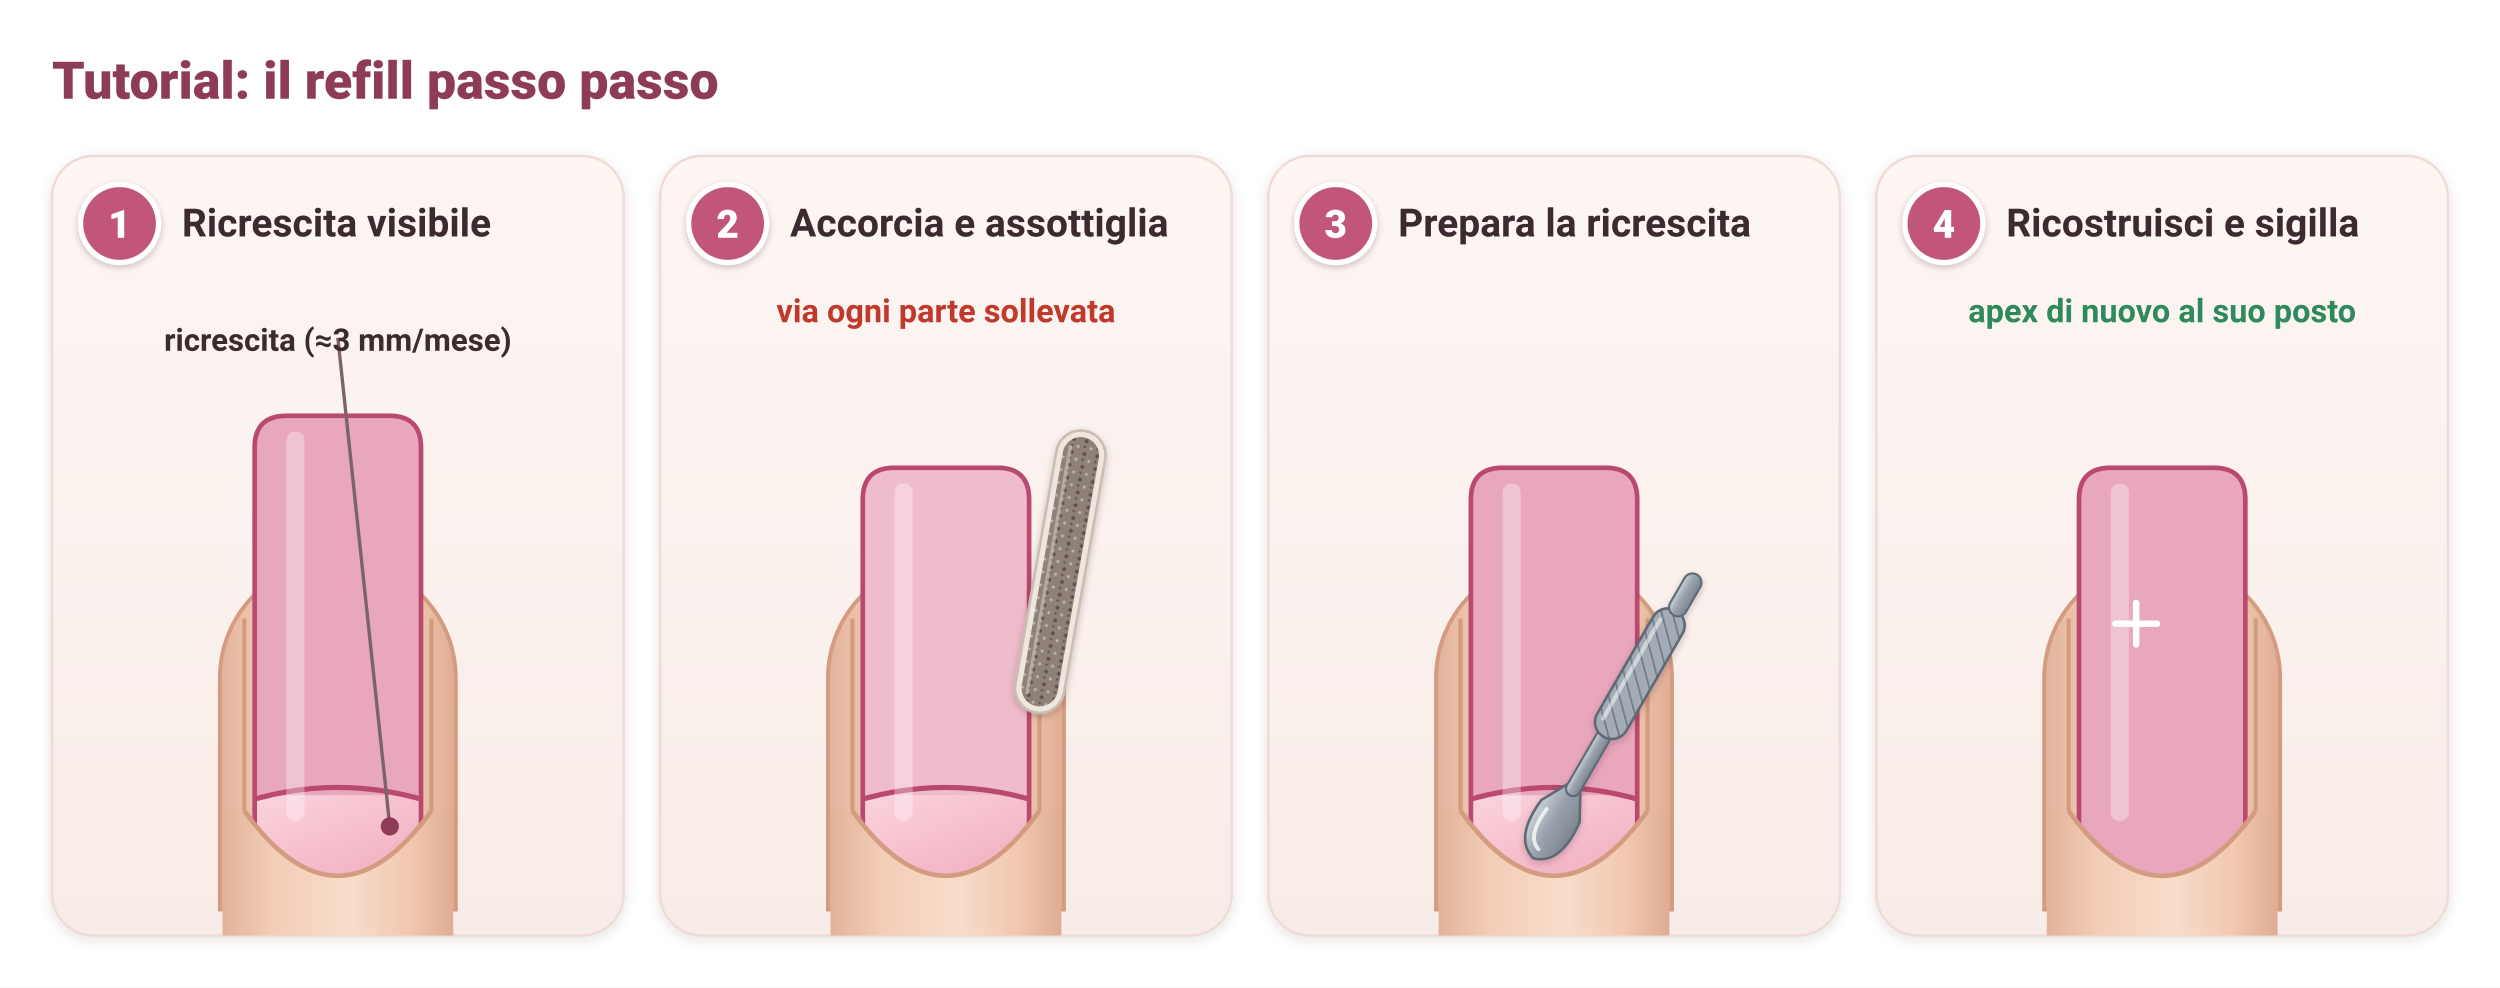
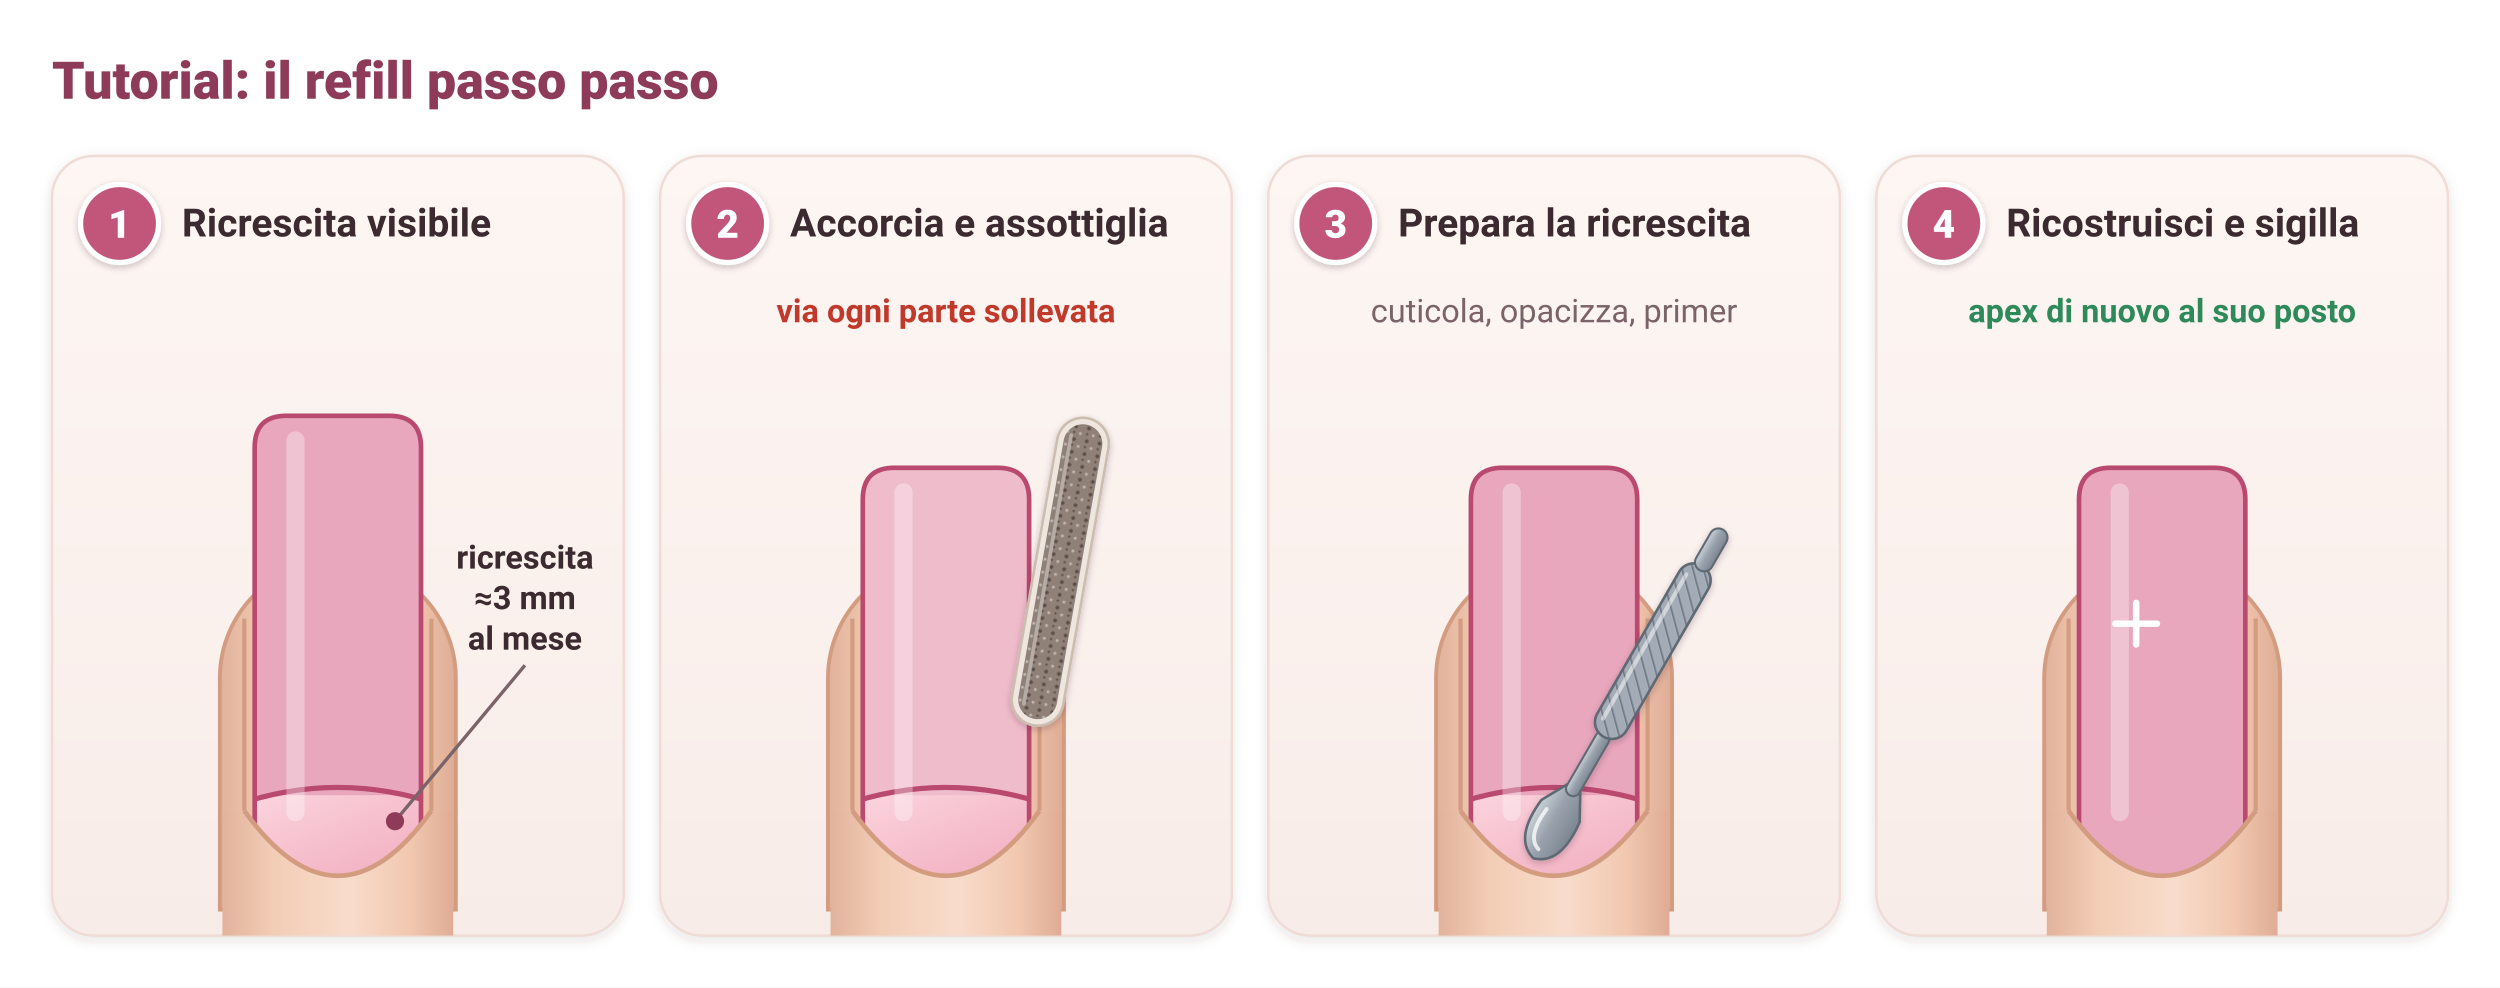
<svg xmlns="http://www.w3.org/2000/svg" viewBox="0 0 962 380" width="962" height="380" font-family="system-ui, -apple-system, 'Segoe UI', Roboto, Arial, sans-serif" role="img">
  <rect width="100%" height="100%" fill="#ffffff" />
  <defs>
    <linearGradient id="nxSkin" x1="0" y1="0" x2="1" y2="0">
      <stop offset="0" stop-color="#e2b29b" />
      <stop offset=".22" stop-color="#f3cdb6" />
      <stop offset=".55" stop-color="#f8dccb" />
      <stop offset=".82" stop-color="#f1c7af" />
      <stop offset="1" stop-color="#dfac94" />
    </linearGradient>
    <linearGradient id="nxNail" x1="0" y1="0" x2="1" y2="1">
      <stop offset="0" stop-color="#fbd6e0" />
      <stop offset=".45" stop-color="#f7c1cf" />
      <stop offset="1" stop-color="#eeaabd" />
    </linearGradient>
    <linearGradient id="nxMetal" x1="0" y1="0" x2="0" y2="1">
      <stop offset="0" stop-color="#c9d0d7" />
      <stop offset=".45" stop-color="#9aa3ad" />
      <stop offset="1" stop-color="#7c8691" />
    </linearGradient>
    <linearGradient id="nxPanel" x1="0" y1="0" x2="0" y2="1">
      <stop offset="0" stop-color="#fdf6f3" />
      <stop offset="1" stop-color="#f8ece8" />
    </linearGradient>
    <filter id="nxSh" x="-5%" y="-5%" width="110%" height="115%">
      <feDropShadow dx="0" dy="1.5" stdDeviation="2.2" flood-color="#5a2a3a" flood-opacity=".13" />
    </filter>
    <filter id="nxShS" x="-20%" y="-20%" width="140%" height="150%">
      <feDropShadow dx="0" dy="1" stdDeviation="1.2" flood-color="#3b2a30" flood-opacity=".25" />
    </filter>
  </defs>
  <defs>
    <marker id="ar" viewBox="0 0 10 10" refX="8" refY="5" markerWidth="7" markerHeight="7" orient="auto-start-reverse">
      <path d="M0,0 L10,5 L0,10 z" fill="#8e3b5a" />
    </marker>
    <marker id="arw" viewBox="0 0 10 10" refX="8" refY="5" markerWidth="7" markerHeight="7" orient="auto-start-reverse">
      <path d="M0,0 L10,5 L0,10 z" fill="#7a6369" />
    </marker>
  </defs>
  <text x="20.0" y="38.0" font-size="20" text-anchor="start" font-weight="800" fill="#8e3b5a">Tutorial: il refill passo passo</text>
  <defs>
-     <clipPath id="p145">
+     <clipPath id="p146">
      <rect x="20" y="60" width="220" height="300" rx="16" />
    </clipPath>
  </defs>
  <rect x="20" y="60" width="220" height="300" rx="16" fill="url(#nxPanel)" stroke="#efdcd6" stroke-width="1" filter="url(#nxSh)" />
  <circle cx="46" cy="86" r="15" fill="#c2577a" stroke="#fff" stroke-width="2" filter="url(#nxShS)" />
  <text x="46.0" y="91.5" font-size="15" text-anchor="middle" font-weight="800" fill="#fff">1</text>
  <text x="70.0" y="91.0" font-size="15" text-anchor="start" font-weight="700" fill="#3b2a30">Ricrescita visibile</text>
-   <g clip-path="url(#p145)">
+   <g clip-path="url(#p146)">
    <path d="M84.6,350.0 L84.6,261.0 A45.4,45.4 0 0 1 175.4,261.0 L175.4,350.0 Z" fill="url(#nxSkin)" stroke="#d39c80" stroke-width="1.5" />
    <defs>
-       <clipPath id="c146">
+       <clipPath id="c147">
        <path d="M98.0,346.0 L162.0,346.0 L162.0,230.0 L162.0,172.2 Q162.0,160.0 149.8,160.0 L110.2,160.0 Q98.0,160.0 98.0,172.2 L98.0,230.0 Z" />
      </clipPath>
    </defs>
    <path d="M98.0,346.0 L162.0,346.0 L162.0,230.0 L162.0,172.2 Q162.0,160.0 149.8,160.0 L110.2,160.0 Q98.0,160.0 98.0,172.2 L98.0,230.0 Z" fill="#e9a7bd" />
-     <path d="M92.0,240.0 Q130.0,220.0 168.0,240.0 L168.0,100.0 L92.0,100.0 Z" fill="#e9a7bd" clip-path="url(#c146)" />
-     <rect x="90" y="306" width="80" height="34" fill="url(#nxNail)" clip-path="url(#c146)" />
-     <path d="M90,310 Q130,296 170,310" stroke="#b9496f" stroke-width="2" fill="none" clip-path="url(#c146)" />
-     <rect x="110.2" y="166.0" width="7.0" height="150.0" rx="3.5" fill="#fff" opacity=".32" clip-path="url(#c146)" />
+     <path d="M92.0,240.0 Q130.0,220.0 168.0,240.0 L168.0,100.0 L92.0,100.0 Z" fill="#e9a7bd" clip-path="url(#c147)" />
+     <rect x="90" y="306" width="80" height="34" fill="url(#nxNail)" clip-path="url(#c147)" />
+     <path d="M90,310 Q130,296 170,310" stroke="#b9496f" stroke-width="2" fill="none" clip-path="url(#c147)" />
+     <rect x="110.2" y="166.0" width="7.0" height="150.0" rx="3.5" fill="#fff" opacity=".32" clip-path="url(#c147)" />
    <path d="M98.0,346.0 L162.0,346.0 L162.0,230.0 L162.0,172.2 Q162.0,160.0 149.8,160.0 L110.2,160.0 Q98.0,160.0 98.0,172.2 L98.0,230.0 Z" fill="none" stroke="#b9496f" stroke-width="1.8" />
    <path d="M85.6,312.0 L94.0,312.0 Q130.0,362.0 166.0,312.0 L174.4,312.0 L174.4,370.0 L85.6,370.0 Z" fill="url(#nxSkin)" />
    <path d="M94.0,312.0 Q130.0,362.0 166.0,312.0" fill="none" stroke="#d39c80" stroke-width="1.8" />
    <path d="M94.0,312.0 L94.0,238.0" stroke="#d39c80" stroke-width="1.6" />
    <path d="M166.0,312.0 L166.0,238.0" stroke="#d39c80" stroke-width="1.6" />
-     <line x1="150.0" y1="318.0" x2="130.0" y2="130.0" stroke="#7a6369" stroke-width="1.3" />
-     <circle cx="150.0" cy="318.0" r="3.5" fill="#8e3b5a" />
-     <text x="130.0" y="135.0" font-size="12" text-anchor="middle" font-weight="600" fill="#3b2a30">ricrescita (≈3 mm/mese)</text>
+     <line x1="152.0" y1="316.0" x2="202.0" y2="256.0" stroke="#7a6369" stroke-width="1.3" />
+     <circle cx="152.0" cy="316.0" r="3.5" fill="#8e3b5a" />
+     <text x="202.0" y="218.8" font-size="12.5" text-anchor="middle" font-weight="600" fill="#3b2a30">ricrescita</text>
+     <text x="202.0" y="234.4" font-size="12.5" text-anchor="middle" font-weight="600" fill="#3b2a30">≈3 mm</text>
+     <text x="202.0" y="250.0" font-size="12.5" text-anchor="middle" font-weight="600" fill="#3b2a30">al mese</text>
  </g>
  <defs>
-     <clipPath id="p147">
+     <clipPath id="p148">
      <rect x="254" y="60" width="220" height="300" rx="16" />
    </clipPath>
  </defs>
  <rect x="254" y="60" width="220" height="300" rx="16" fill="url(#nxPanel)" stroke="#efdcd6" stroke-width="1" filter="url(#nxSh)" />
  <circle cx="280" cy="86" r="15" fill="#c2577a" stroke="#fff" stroke-width="2" filter="url(#nxShS)" />
  <text x="280.0" y="91.5" font-size="15" text-anchor="middle" font-weight="800" fill="#fff">2</text>
  <text x="304.0" y="91.0" font-size="15" text-anchor="start" font-weight="700" fill="#3b2a30">Accorcia e assottiglia</text>
-   <g clip-path="url(#p147)">
+   <g clip-path="url(#p148)">
    <path d="M318.6,350.0 L318.6,261.0 A45.4,45.4 0 0 1 409.4,261.0 L409.4,350.0 Z" fill="url(#nxSkin)" stroke="#d39c80" stroke-width="1.5" />
    <defs>
-       <clipPath id="c148">
+       <clipPath id="c149">
        <path d="M332.0,346.0 L396.0,346.0 L396.0,230.0 L396.0,192.2 Q396.0,180.0 383.8,180.0 L344.2,180.0 Q332.0,180.0 332.0,192.2 L332.0,230.0 Z" />
      </clipPath>
    </defs>
    <path d="M332.0,346.0 L396.0,346.0 L396.0,230.0 L396.0,192.2 Q396.0,180.0 383.8,180.0 L344.2,180.0 Q332.0,180.0 332.0,192.2 L332.0,230.0 Z" fill="#efbccb" />
-     <path d="M326.0,240.0 Q364.0,220.0 402.0,240.0 L402.0,120.0 L326.0,120.0 Z" fill="#efbccb" clip-path="url(#c148)" />
-     <rect x="324" y="306" width="80" height="34" fill="url(#nxNail)" clip-path="url(#c148)" />
-     <path d="M324,310 Q364,296 404,310" stroke="#b9496f" stroke-width="2" fill="none" clip-path="url(#c148)" />
-     <rect x="344.2" y="186.0" width="7.0" height="130.0" rx="3.5" fill="#fff" opacity=".32" clip-path="url(#c148)" />
+     <path d="M326.0,240.0 Q364.0,220.0 402.0,240.0 L402.0,120.0 L326.0,120.0 Z" fill="#efbccb" clip-path="url(#c149)" />
+     <rect x="324" y="306" width="80" height="34" fill="url(#nxNail)" clip-path="url(#c149)" />
+     <path d="M324,310 Q364,296 404,310" stroke="#b9496f" stroke-width="2" fill="none" clip-path="url(#c149)" />
+     <rect x="344.2" y="186.0" width="7.0" height="130.0" rx="3.5" fill="#fff" opacity=".32" clip-path="url(#c149)" />
    <path d="M332.0,346.0 L396.0,346.0 L396.0,230.0 L396.0,192.2 Q396.0,180.0 383.8,180.0 L344.2,180.0 Q332.0,180.0 332.0,192.2 L332.0,230.0 Z" fill="none" stroke="#b9496f" stroke-width="1.8" />
    <path d="M319.6,312.0 L328.0,312.0 Q364.0,362.0 400.0,312.0 L408.4,312.0 L408.4,370.0 L319.6,370.0 Z" fill="url(#nxSkin)" />
    <path d="M328.0,312.0 Q364.0,362.0 400.0,312.0" fill="none" stroke="#d39c80" stroke-width="1.8" />
    <path d="M328.0,312.0 L328.0,238.0" stroke="#d39c80" stroke-width="1.6" />
    <path d="M400.0,312.0 L400.0,238.0" stroke="#d39c80" stroke-width="1.6" />
    <g filter="url(#nxShS)">
      <g transform="translate(408.0,220.0) rotate(-80.0)">
        <defs>
-           <pattern id="gr149" width="5" height="5" patternUnits="userSpaceOnUse">
+           <pattern id="gr150" width="5" height="5" patternUnits="userSpaceOnUse">
            <rect width="5" height="5" fill="#8f8178" />
            <circle cx="1.2" cy="1.3" r=".75" fill="#5e5049" />
            <circle cx="3.7" cy="3.4" r=".6" fill="#fff" opacity=".4" />
            <circle cx="3.9" cy="1" r=".45" fill="#5e5049" />
          </pattern>
        </defs>
-         <rect x="-55.0" y="-9.5" width="110.0" height="19.0" rx="9.5" fill="#efe7df" stroke="#cbbdb0" stroke-width="1" />
-         <rect x="-52.5" y="-7.0" width="105.0" height="14.0" rx="7.0" fill="url(#gr149)" />
-         <line x1="-48.0" y1="-4.5" x2="48.0" y2="-4.5" stroke="#fff" stroke-width="1.4" opacity=".35" stroke-linecap="round" />
+         <rect x="-60.0" y="-10.0" width="120.0" height="20.0" rx="10.0" fill="#efe7df" stroke="#cbbdb0" stroke-width="1" />
+         <rect x="-57.5" y="-7.5" width="115.0" height="15.0" rx="7.5" fill="url(#gr150)" />
+         <line x1="-52.5" y1="-5.0" x2="52.5" y2="-5.0" stroke="#fff" stroke-width="1.4" opacity=".35" stroke-linecap="round" />
      </g>
    </g>
    <text x="364.0" y="124.0" font-size="12.5" text-anchor="middle" font-weight="600" fill="#c0392b">via ogni parte sollevata</text>
  </g>
  <defs>
-     <clipPath id="p150">
+     <clipPath id="p151">
      <rect x="488" y="60" width="220" height="300" rx="16" />
    </clipPath>
  </defs>
  <rect x="488" y="60" width="220" height="300" rx="16" fill="url(#nxPanel)" stroke="#efdcd6" stroke-width="1" filter="url(#nxSh)" />
  <circle cx="514" cy="86" r="15" fill="#c2577a" stroke="#fff" stroke-width="2" filter="url(#nxShS)" />
  <text x="514.0" y="91.5" font-size="15" text-anchor="middle" font-weight="800" fill="#fff">3</text>
  <text x="538.0" y="91.0" font-size="15" text-anchor="start" font-weight="700" fill="#3b2a30">Prepara la ricrescita</text>
-   <g clip-path="url(#p150)">
+   <g clip-path="url(#p151)">
    <path d="M552.6,350.0 L552.6,261.0 A45.4,45.4 0 0 1 643.4,261.0 L643.4,350.0 Z" fill="url(#nxSkin)" stroke="#d39c80" stroke-width="1.5" />
    <defs>
-       <clipPath id="c151">
+       <clipPath id="c152">
        <path d="M566.0,346.0 L630.0,346.0 L630.0,230.0 L630.0,192.2 Q630.0,180.0 617.8,180.0 L578.2,180.0 Q566.0,180.0 566.0,192.2 L566.0,230.0 Z" />
      </clipPath>
    </defs>
    <path d="M566.0,346.0 L630.0,346.0 L630.0,230.0 L630.0,192.2 Q630.0,180.0 617.8,180.0 L578.2,180.0 Q566.0,180.0 566.0,192.2 L566.0,230.0 Z" fill="#e9a7bd" />
-     <path d="M560.0,240.0 Q598.0,220.0 636.0,240.0 L636.0,120.0 L560.0,120.0 Z" fill="#e9a7bd" clip-path="url(#c151)" />
-     <rect x="558" y="306" width="80" height="34" fill="url(#nxNail)" clip-path="url(#c151)" />
-     <path d="M558,310 Q598,296 638,310" stroke="#b9496f" stroke-width="2" fill="none" clip-path="url(#c151)" />
-     <rect x="578.2" y="186.0" width="7.0" height="130.0" rx="3.5" fill="#fff" opacity=".32" clip-path="url(#c151)" />
+     <path d="M560.0,240.0 Q598.0,220.0 636.0,240.0 L636.0,120.0 L560.0,120.0 Z" fill="#e9a7bd" clip-path="url(#c152)" />
+     <rect x="558" y="306" width="80" height="34" fill="url(#nxNail)" clip-path="url(#c152)" />
+     <path d="M558,310 Q598,296 638,310" stroke="#b9496f" stroke-width="2" fill="none" clip-path="url(#c152)" />
+     <rect x="578.2" y="186.0" width="7.0" height="130.0" rx="3.5" fill="#fff" opacity=".32" clip-path="url(#c152)" />
    <path d="M566.0,346.0 L630.0,346.0 L630.0,230.0 L630.0,192.2 Q630.0,180.0 617.8,180.0 L578.2,180.0 Q566.0,180.0 566.0,192.2 L566.0,230.0 Z" fill="none" stroke="#b9496f" stroke-width="1.8" />
    <path d="M553.6,312.0 L562.0,312.0 Q598.0,362.0 634.0,312.0 L642.4,312.0 L642.4,370.0 L553.6,370.0 Z" fill="url(#nxSkin)" />
    <path d="M562.0,312.0 Q598.0,362.0 634.0,312.0" fill="none" stroke="#d39c80" stroke-width="1.8" />
    <path d="M562.0,312.0 L562.0,238.0" stroke="#d39c80" stroke-width="1.6" />
    <path d="M634.0,312.0 L634.0,238.0" stroke="#d39c80" stroke-width="1.6" />
    <g filter="url(#nxShS)">
      <g transform="translate(604.0,306.0) rotate(-60.0)">
        <defs>
-           <pattern id="kn152" width="4" height="4" patternUnits="userSpaceOnUse" patternTransform="rotate(45)">
+           <pattern id="kn153" width="4" height="4" patternUnits="userSpaceOnUse" patternTransform="rotate(45)">
            <rect width="4" height="4" fill="#a3acb6" />
            <line x1="0" y1="0" x2="0" y2="4" stroke="#717b86" stroke-width="1.3" />
          </pattern>
        </defs>
        <path d="M3,-3 L-7,-8.5 Q-25,-10.5 -28,0 Q-25,10.5 -7,8.5 L3,3 Z" fill="url(#nxMetal)" stroke="#5f6973" stroke-width="1" />
        <path d="M-9,-5 Q-22,-6.5 -24,0" stroke="#fff" stroke-width="1.5" fill="none" opacity=".75" stroke-linecap="round" />
        <rect x="0" y="-2.8" width="28" height="5.6" rx="2.8" fill="url(#nxMetal)" stroke="#5f6973" stroke-width=".8" />
-         <rect x="26" y="-6.5" width="56.0" height="13" rx="6.5" fill="url(#kn152)" stroke="#5f6973" stroke-width="1" />
-         <rect x="80.0" y="-3.5" width="18" height="7" rx="3.5" fill="url(#nxMetal)" stroke="#5f6973" stroke-width=".8" />
-         <line x1="32" y1="-3.6" x2="76.0" y2="-3.6" stroke="#fff" stroke-width="1.6" opacity=".5" stroke-linecap="round" />
+         <rect x="26" y="-6.5" width="76.0" height="13" rx="6.5" fill="url(#kn153)" stroke="#5f6973" stroke-width="1" />
+         <rect x="100.0" y="-3.5" width="18" height="7" rx="3.5" fill="url(#nxMetal)" stroke="#5f6973" stroke-width=".8" />
+         <line x1="32" y1="-3.6" x2="96.0" y2="-3.6" stroke="#fff" stroke-width="1.6" opacity=".5" stroke-linecap="round" />
      </g>
    </g>
+     <text x="598.0" y="124.0" font-size="12.5" text-anchor="middle" font-weight="400" fill="#7a6369">cuticola, opacizza, primer</text>
  </g>
  <defs>
-     <clipPath id="p153">
+     <clipPath id="p154">
      <rect x="722" y="60" width="220" height="300" rx="16" />
    </clipPath>
  </defs>
  <rect x="722" y="60" width="220" height="300" rx="16" fill="url(#nxPanel)" stroke="#efdcd6" stroke-width="1" filter="url(#nxSh)" />
  <circle cx="748" cy="86" r="15" fill="#c2577a" stroke="#fff" stroke-width="2" filter="url(#nxShS)" />
  <text x="748.0" y="91.5" font-size="15" text-anchor="middle" font-weight="800" fill="#fff">4</text>
  <text x="772.0" y="91.0" font-size="15" text-anchor="start" font-weight="700" fill="#3b2a30">Ricostruisci e sigilla</text>
-   <g clip-path="url(#p153)">
+   <g clip-path="url(#p154)">
    <path d="M786.6,350.0 L786.6,261.0 A45.4,45.4 0 0 1 877.4,261.0 L877.4,350.0 Z" fill="url(#nxSkin)" stroke="#d39c80" stroke-width="1.5" />
    <defs>
-       <clipPath id="c154">
+       <clipPath id="c155">
        <path d="M800.0,346.0 L864.0,346.0 L864.0,230.0 L864.0,192.2 Q864.0,180.0 851.8,180.0 L812.2,180.0 Q800.0,180.0 800.0,192.2 L800.0,230.0 Z" />
      </clipPath>
    </defs>
    <path d="M800.0,346.0 L864.0,346.0 L864.0,230.0 L864.0,192.2 Q864.0,180.0 851.8,180.0 L812.2,180.0 Q800.0,180.0 800.0,192.2 L800.0,230.0 Z" fill="#e9a7bd" />
-     <path d="M794.0,240.0 Q832.0,220.0 870.0,240.0 L870.0,120.0 L794.0,120.0 Z" fill="#e9a7bd" clip-path="url(#c154)" />
-     <rect x="812.2" y="186.0" width="7.0" height="130.0" rx="3.5" fill="#fff" opacity=".32" clip-path="url(#c154)" />
+     <path d="M794.0,240.0 Q832.0,220.0 870.0,240.0 L870.0,120.0 L794.0,120.0 Z" fill="#e9a7bd" clip-path="url(#c155)" />
+     <rect x="812.2" y="186.0" width="7.0" height="130.0" rx="3.5" fill="#fff" opacity=".32" clip-path="url(#c155)" />
    <path d="M800.0,346.0 L864.0,346.0 L864.0,230.0 L864.0,192.2 Q864.0,180.0 851.8,180.0 L812.2,180.0 Q800.0,180.0 800.0,192.2 L800.0,230.0 Z" fill="none" stroke="#b9496f" stroke-width="1.8" />
    <path d="M787.6,312.0 L796.0,312.0 Q832.0,362.0 868.0,312.0 L876.4,312.0 L876.4,370.0 L787.6,370.0 Z" fill="url(#nxSkin)" />
    <path d="M796.0,312.0 Q832.0,362.0 868.0,312.0" fill="none" stroke="#d39c80" stroke-width="1.8" />
    <path d="M796.0,312.0 L796.0,238.0" stroke="#d39c80" stroke-width="1.6" />
    <path d="M868.0,312.0 L868.0,238.0" stroke="#d39c80" stroke-width="1.6" />
    <path d="M814.0,240.0 L830.0,240.0 M822.0,232.0 L822.0,248.0" stroke="#fff" stroke-width="2.5" stroke-linecap="round" />
    <text x="832.0" y="124.0" font-size="12.5" text-anchor="middle" font-weight="600" fill="#2f8a5b">apex di nuovo al suo posto</text>
  </g>
</svg>
